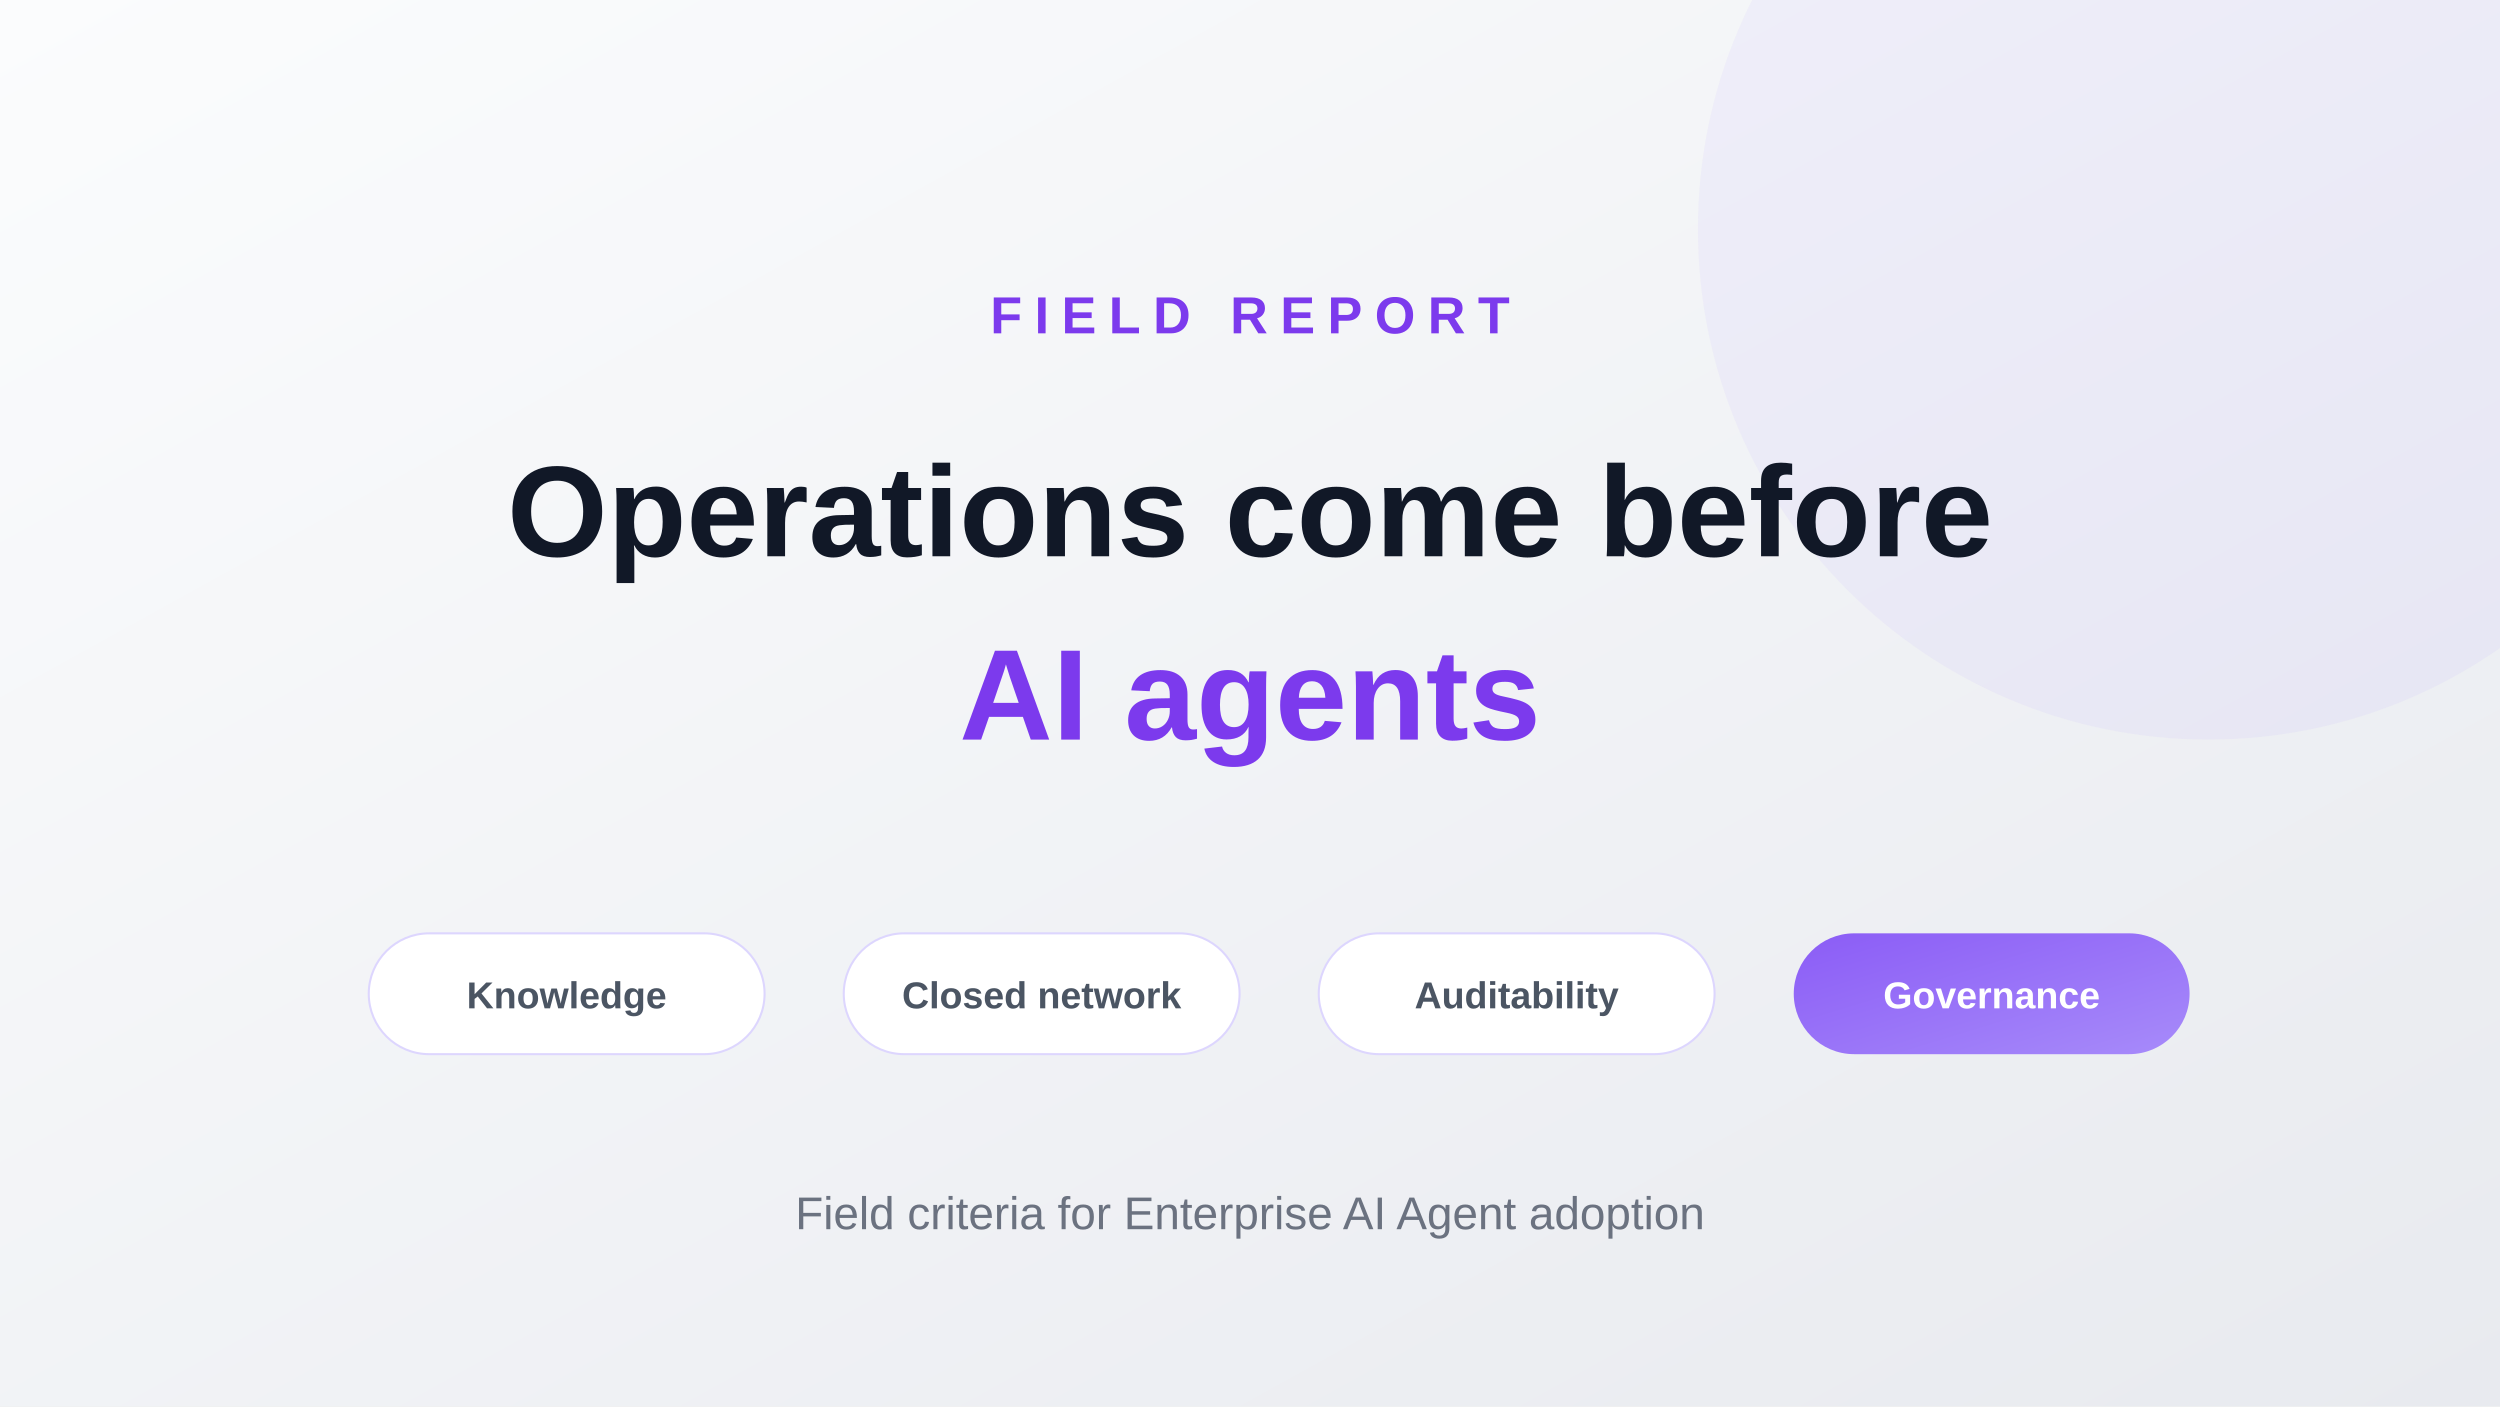
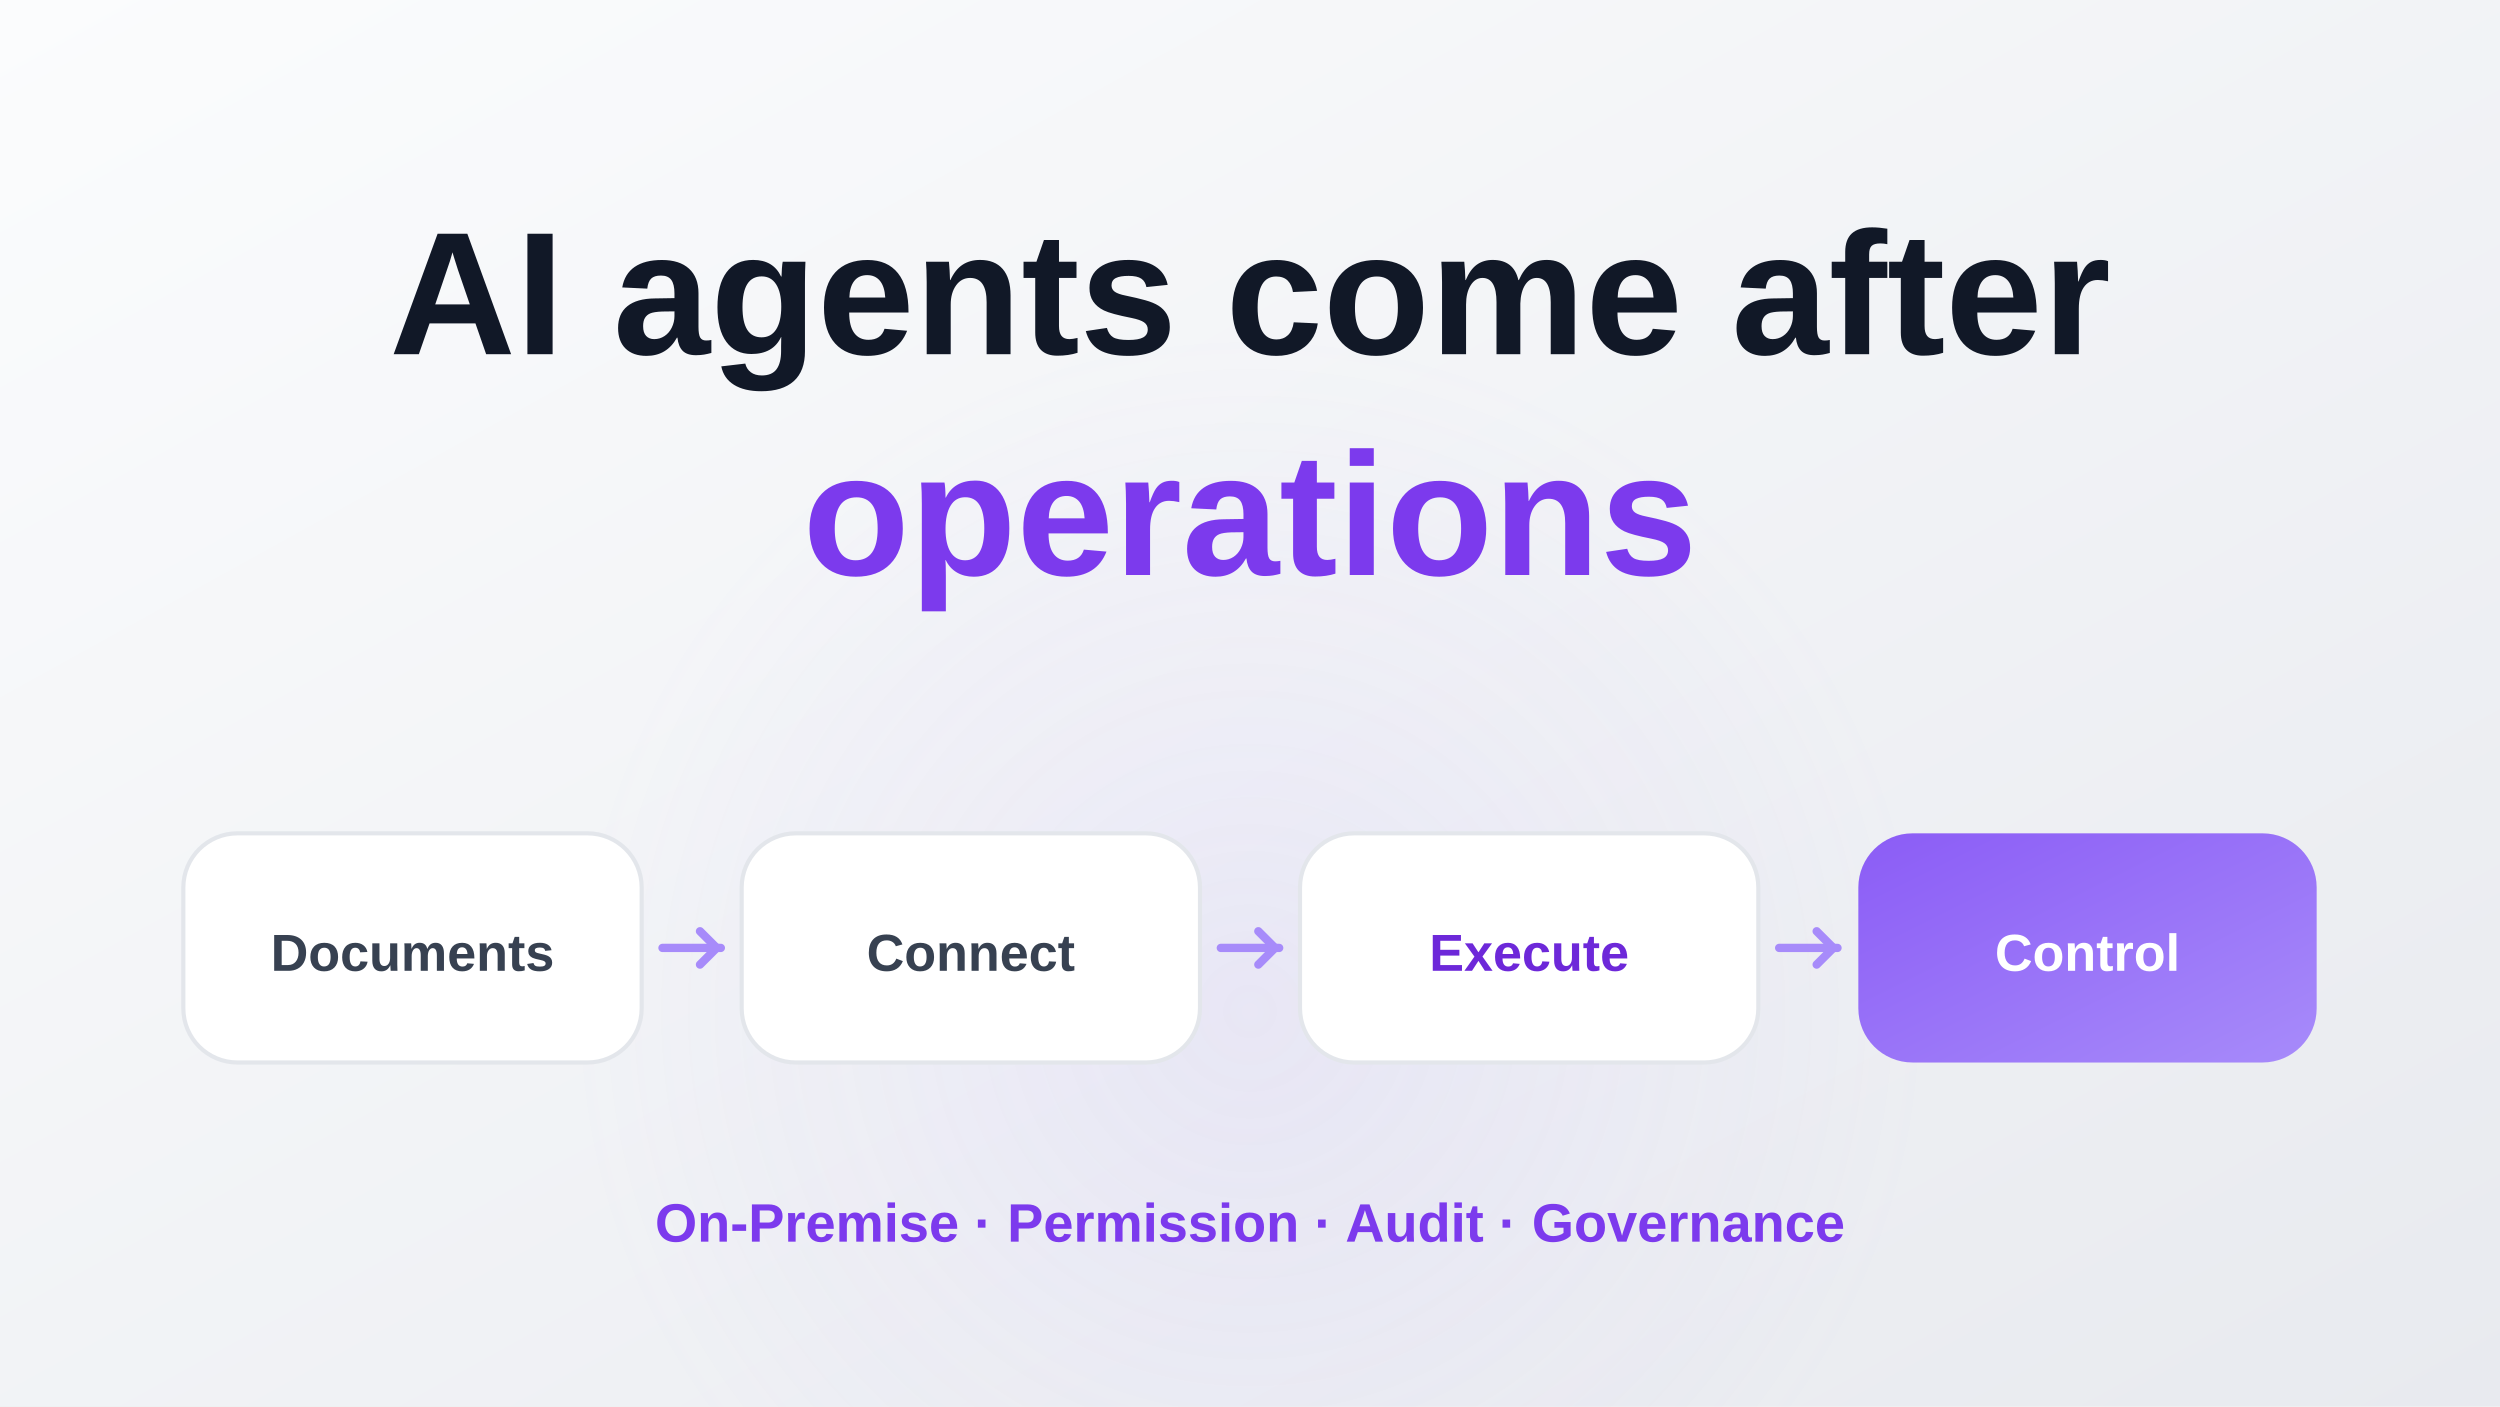
- <svg xmlns="http://www.w3.org/2000/svg" viewBox="0 0 1200 675" role="img" aria-label="What financial institutions actually ask when adopting AI agents">
+ <svg xmlns="http://www.w3.org/2000/svg" viewBox="0 0 1200 675" role="img" aria-label="Financial institutions ask about operations before AI agents">
  <defs>
    <linearGradient id="bg" x1="0" y1="0" x2="1" y2="1">
      <stop offset="0" stop-color="#fbfcfd" />
      <stop offset="1" stop-color="#e8eaef" />
    </linearGradient>
    <linearGradient id="brand" x1="0" y1="0" x2="1" y2="1">
      <stop offset="0" stop-color="#8b5cf6" />
      <stop offset="1" stop-color="#a78bfa" />
    </linearGradient>
+     <radialGradient id="glow" cx="50%" cy="50%" r="50%">
+       <stop offset="0" stop-color="#a78bfa" stop-opacity="0.10" />
+       <stop offset="1" stop-color="#a78bfa" stop-opacity="0" />
+     </radialGradient>
  </defs>
  <rect width="1200" height="675" fill="url(#bg)" />
-   <circle cx="1060" cy="110" r="245" fill="#a78bfa" opacity="0.08" />
-   <text x="600" y="160" text-anchor="middle" font-family="Arial,sans-serif" font-size="25" font-weight="700" fill="#7c3aed" letter-spacing="6">FIELD REPORT</text>
-   <text x="600" y="267" text-anchor="middle" font-family="Arial,sans-serif" font-size="62" font-weight="800" fill="#111827">Operations come before</text>
-   <text x="600" y="355" text-anchor="middle" font-family="Arial,sans-serif" font-size="62" font-weight="800" fill="#7c3aed">AI agents</text>
-   <g font-family="Arial,sans-serif" font-size="18" font-weight="700">
-     <rect x="177" y="448" width="190" height="58" rx="29" fill="#fff" stroke="#ddd6fe" />
-     <text x="272" y="484" text-anchor="middle" fill="#4b5563">Knowledge</text>
-     <rect x="405" y="448" width="190" height="58" rx="29" fill="#fff" stroke="#ddd6fe" />
-     <text x="500" y="484" text-anchor="middle" fill="#4b5563">Closed network</text>
-     <rect x="633" y="448" width="190" height="58" rx="29" fill="#fff" stroke="#ddd6fe" />
-     <text x="728" y="484" text-anchor="middle" fill="#4b5563">Auditability</text>
-     <rect x="861" y="448" width="190" height="58" rx="29" fill="url(#brand)" />
-     <text x="956" y="484" text-anchor="middle" fill="#fff">Governance</text>
+   <circle cx="600" cy="486" r="330" fill="url(#glow)" />
+   <text x="600" y="170" text-anchor="middle" font-family="Arial,sans-serif" font-size="84" font-weight="800" fill="#111827">AI agents come after</text>
+   <text x="600" y="276" text-anchor="middle" font-family="Arial,sans-serif" font-size="84" font-weight="800" fill="#7c3aed">operations</text>
+   <g>
+     <rect x="88" y="400" width="220" height="110" rx="26" fill="#ffffff" stroke="#e3e6eb" stroke-width="2" />
+     <rect x="356" y="400" width="220" height="110" rx="26" fill="#ffffff" stroke="#e3e6eb" stroke-width="2" />
+     <rect x="624" y="400" width="220" height="110" rx="26" fill="#ffffff" stroke="#e3e6eb" stroke-width="2" />
+     <rect x="892" y="400" width="220" height="110" rx="26" fill="url(#brand)" />
  </g>
-   <text x="600" y="590" text-anchor="middle" font-family="Arial,sans-serif" font-size="22" fill="#6b7280">Field criteria for Enterprise AI Agent adoption</text>
+   <g text-anchor="middle" font-family="Arial,sans-serif" font-size="25" font-weight="700">
+     <text x="198" y="466" fill="#374151">Documents</text>
+     <text x="466" y="466" fill="#374151">Connect</text>
+     <text x="734" y="466" fill="#6d28d9">Execute</text>
+     <text x="1002" y="466" fill="#ffffff">Control</text>
+   </g>
+   <g stroke="#a78bfa" stroke-width="4" stroke-linecap="round" fill="none">
+     <path d="M318 455 h28" />
+     <path d="M336 447 l8 8 -8 8" />
+     <path d="M586 455 h28" />
+     <path d="M604 447 l8 8 -8 8" />
+     <path d="M854 455 h28" />
+     <path d="M872 447 l8 8 -8 8" />
+   </g>
+   <text x="600" y="596" text-anchor="middle" font-family="Arial,sans-serif" font-size="26" font-weight="700" fill="#7c3aed">On-Premise · Permission · Audit · Governance</text>
</svg>
